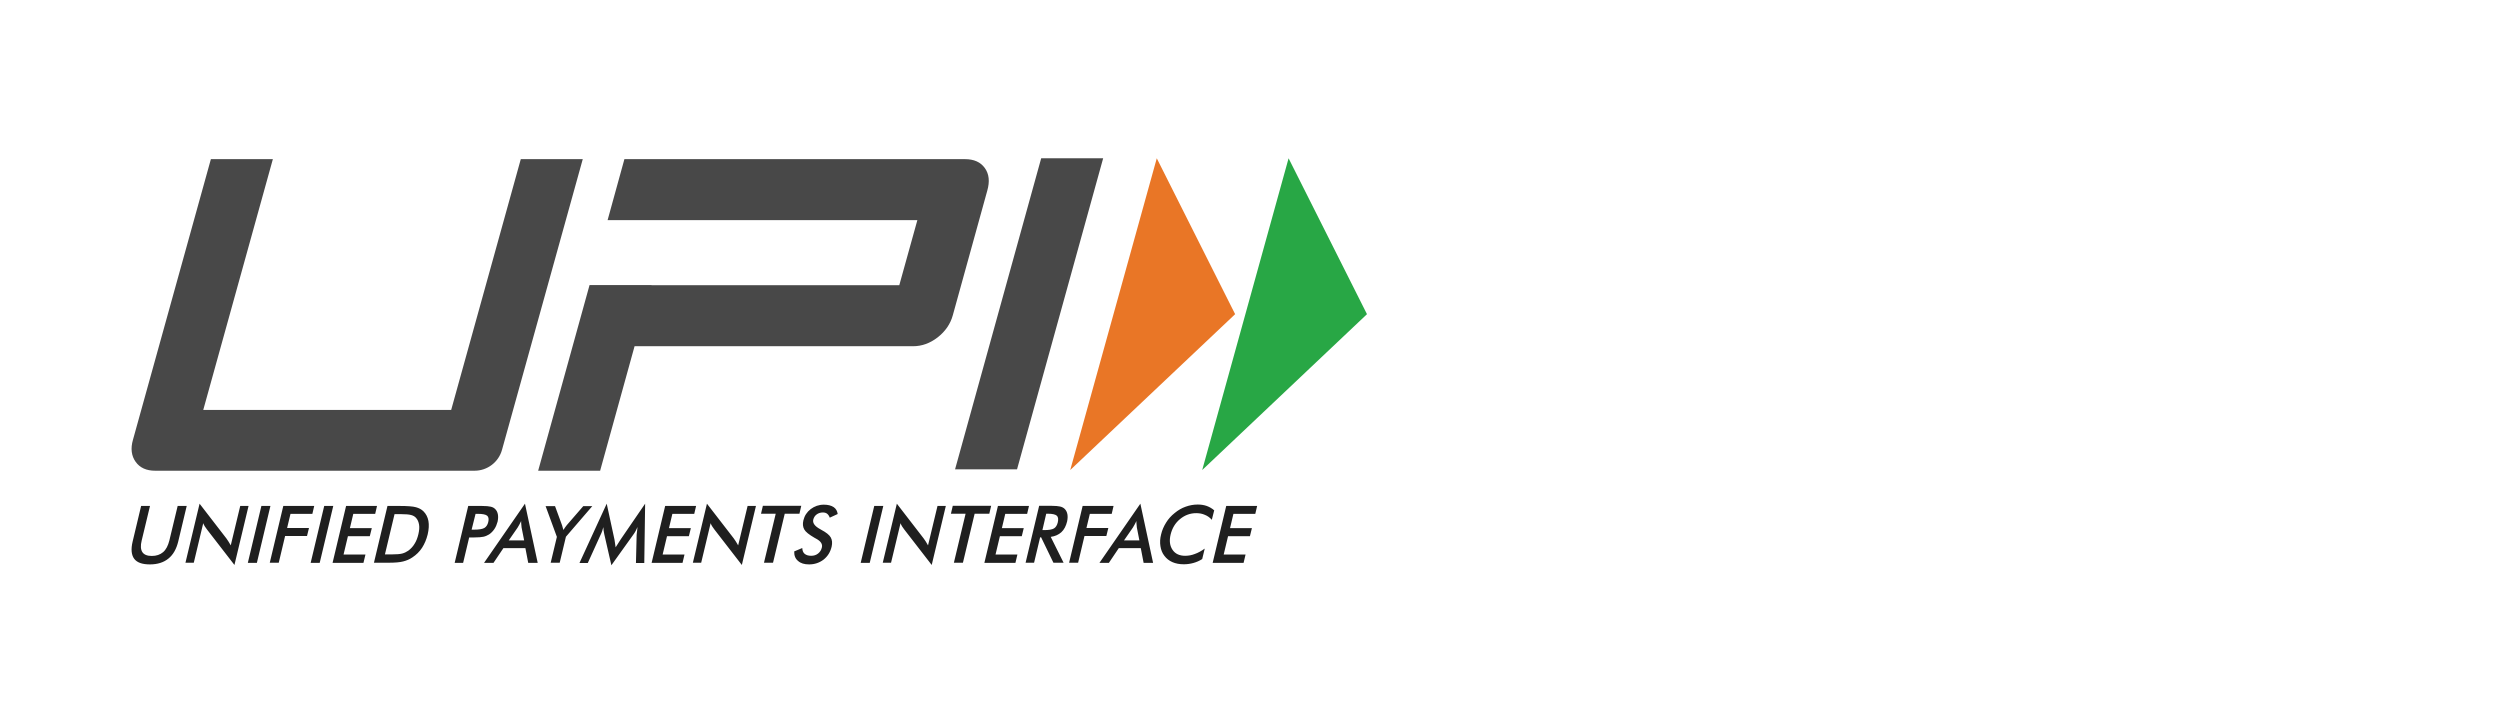
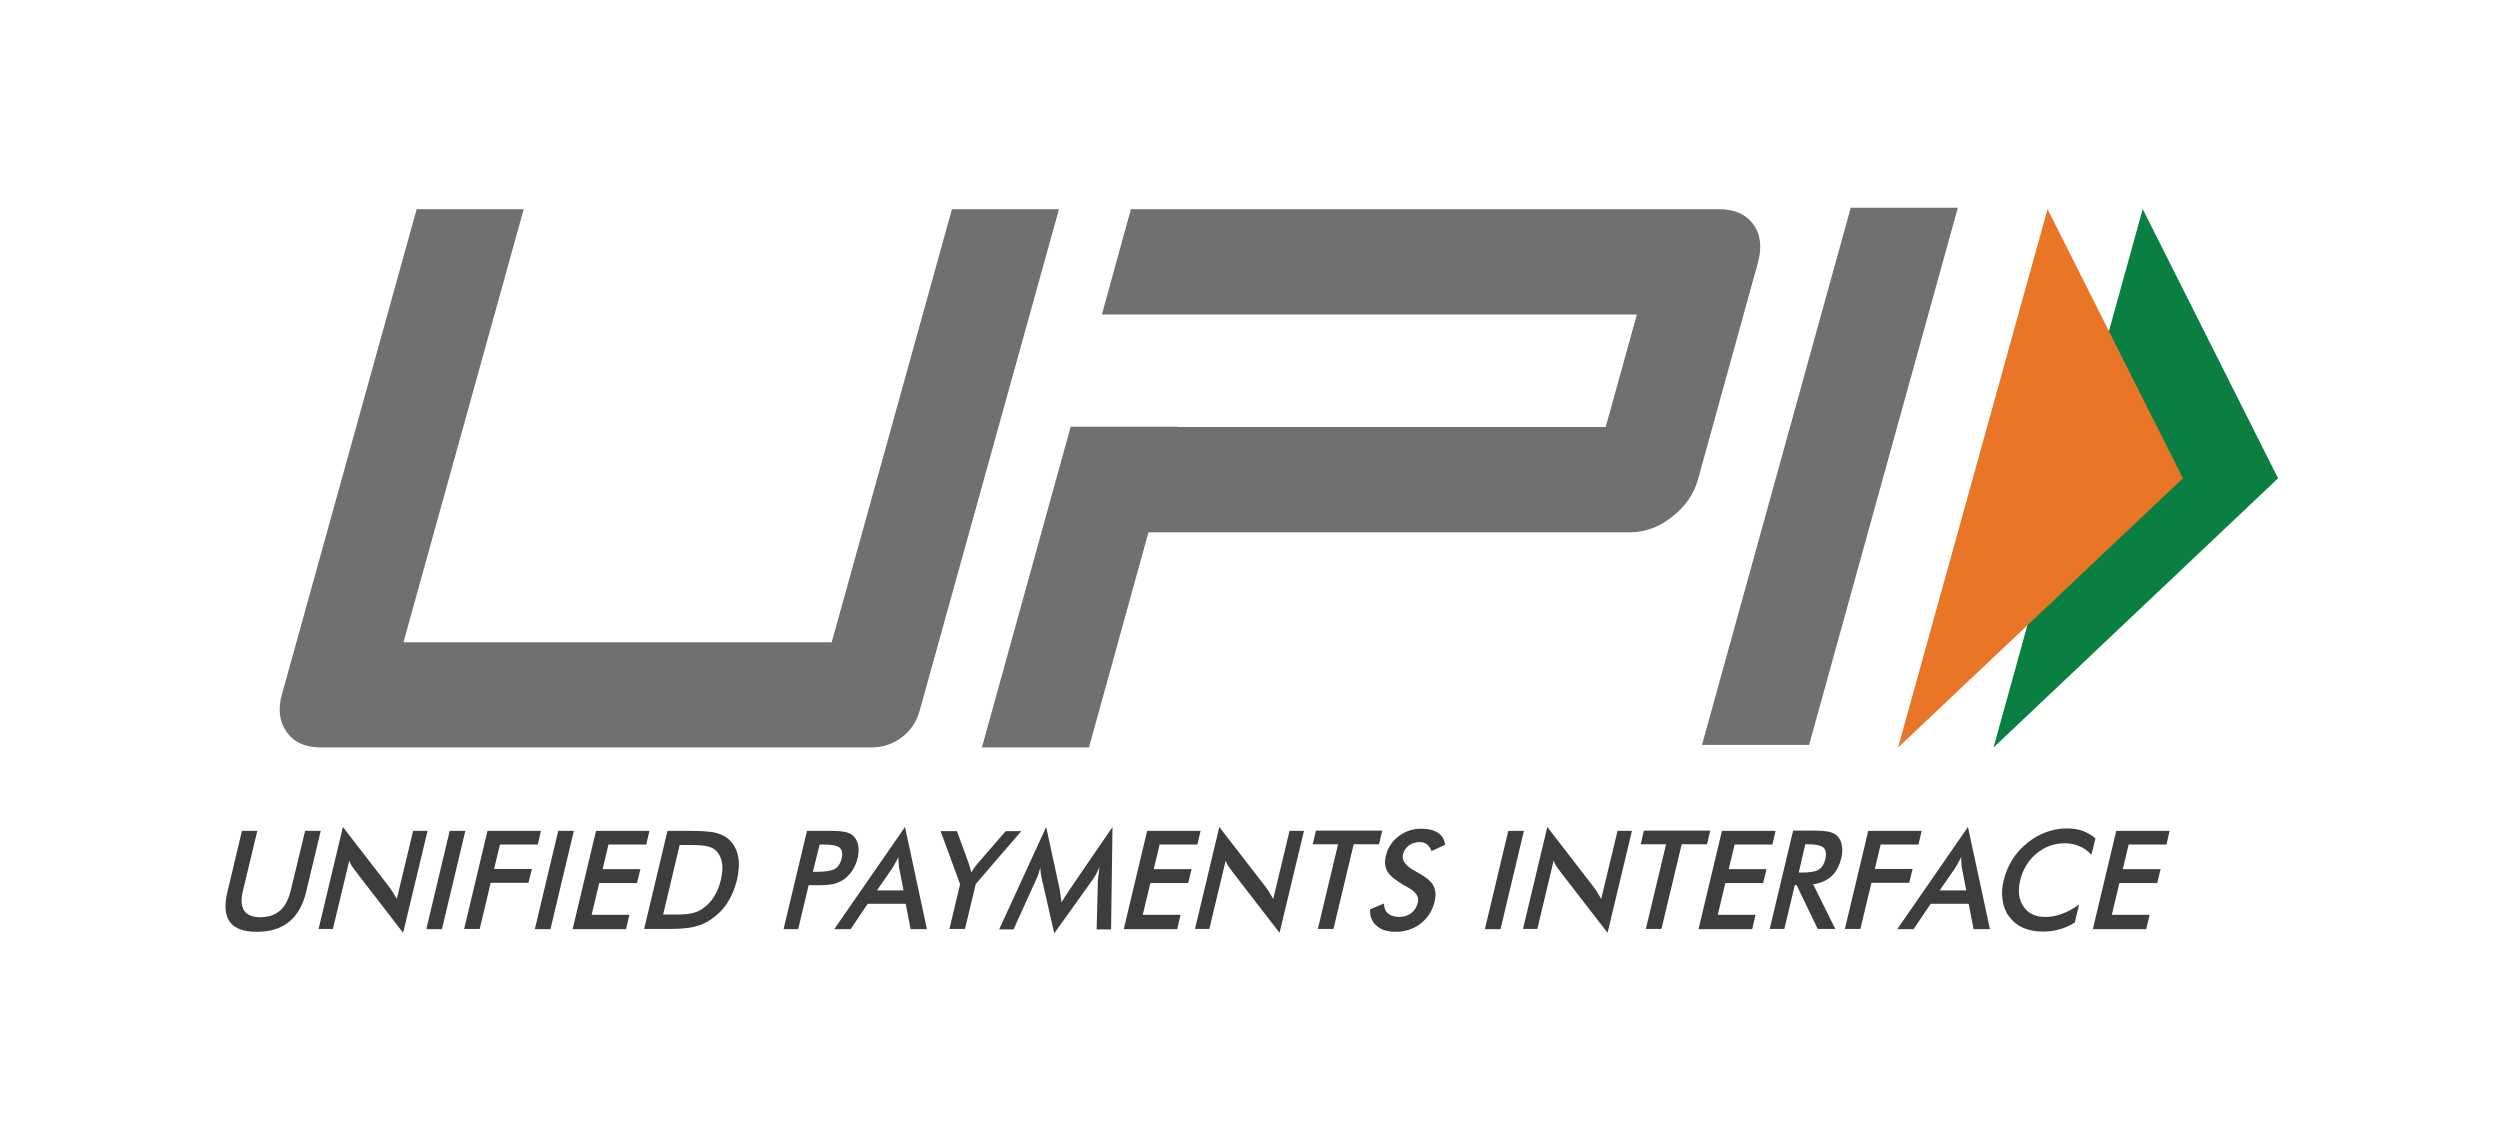
- <svg xmlns="http://www.w3.org/2000/svg" width="76" height="22" viewBox="0 0 76 22" fill="none">
-   <path d="M30.918 14.267H29.034L31.652 4.812H33.536L30.918 14.267ZM29.939 5.109C29.81 4.928 29.609 4.838 29.334 4.838H18.982L18.471 6.692H27.888L27.338 8.671H19.806V8.667H17.922L16.36 14.31H18.244L19.291 10.525H27.759C28.025 10.525 28.274 10.435 28.506 10.255C28.737 10.074 28.892 9.851 28.965 9.585L30.012 5.8C30.094 5.516 30.068 5.289 29.939 5.109ZM15.261 13.675C15.158 14.049 14.815 14.31 14.428 14.31H4.716C4.45 14.31 4.252 14.22 4.124 14.04C3.995 13.86 3.965 13.636 4.042 13.37L6.411 4.838H8.295L6.179 12.461H13.716L15.832 4.838H17.716L15.261 13.675Z" fill="#484848" />
-   <path d="M35.166 4.812L37.548 9.551L32.535 14.289L35.166 4.812Z" fill="#E97626" />
-   <path d="M39.173 4.812L41.556 9.551L36.547 14.289L39.173 4.812Z" fill="#28A745" />
-   <path d="M4.29 15.381H4.56L4.307 16.433C4.268 16.587 4.277 16.707 4.328 16.785C4.38 16.862 4.474 16.901 4.616 16.901C4.753 16.901 4.869 16.862 4.959 16.785C5.049 16.707 5.109 16.587 5.148 16.433L5.401 15.381H5.676L5.419 16.458C5.363 16.69 5.264 16.866 5.118 16.982C4.976 17.098 4.788 17.158 4.556 17.158C4.324 17.158 4.165 17.102 4.079 16.986C3.994 16.87 3.976 16.695 4.032 16.463L4.29 15.381ZM5.637 17.111L6.067 15.312L6.882 16.368C6.903 16.398 6.925 16.428 6.946 16.463C6.968 16.497 6.989 16.536 7.015 16.579L7.303 15.381H7.556L7.127 17.175L6.294 16.098L6.23 16.008C6.208 15.973 6.191 15.943 6.178 15.905L5.891 17.107H5.637V17.111ZM7.534 17.111L7.946 15.381H8.221L7.809 17.111H7.534ZM8.2 17.111L8.612 15.381H9.552L9.496 15.621H8.831L8.728 16.051H9.393L9.333 16.295H8.667L8.474 17.107H8.2V17.111ZM9.444 17.111L9.856 15.381H10.131L9.719 17.111H9.444ZM10.11 17.111L10.521 15.381H11.461L11.406 15.621H10.74L10.637 16.055H11.303L11.242 16.3H10.577L10.444 16.858H11.11L11.049 17.111H10.11ZM11.367 17.111L11.779 15.381H12.148C12.389 15.381 12.556 15.394 12.646 15.42C12.736 15.445 12.813 15.484 12.873 15.544C12.951 15.621 13.002 15.72 13.024 15.836C13.045 15.956 13.037 16.094 13.002 16.244C12.964 16.398 12.908 16.531 12.831 16.652C12.753 16.772 12.655 16.866 12.539 16.943C12.453 17.003 12.358 17.042 12.255 17.068C12.157 17.094 12.007 17.107 11.809 17.107H11.367V17.111ZM11.702 16.853H11.934C12.058 16.853 12.157 16.845 12.225 16.828C12.294 16.81 12.354 16.78 12.41 16.742C12.487 16.686 12.552 16.617 12.603 16.531C12.655 16.45 12.693 16.351 12.719 16.239C12.745 16.128 12.753 16.034 12.74 15.952C12.727 15.87 12.697 15.797 12.646 15.742C12.607 15.699 12.56 15.673 12.496 15.656C12.431 15.639 12.333 15.63 12.191 15.63H11.994L11.702 16.853ZM14.264 16.334L14.079 17.111H13.822L14.234 15.381H14.65C14.775 15.381 14.861 15.39 14.916 15.403C14.972 15.415 15.015 15.437 15.049 15.471C15.092 15.51 15.122 15.566 15.135 15.634C15.148 15.703 15.144 15.776 15.127 15.858C15.105 15.939 15.075 16.016 15.028 16.085C14.981 16.154 14.925 16.209 14.865 16.248C14.813 16.278 14.758 16.304 14.697 16.317C14.637 16.33 14.543 16.338 14.423 16.338H14.264V16.334ZM14.337 16.102H14.406C14.556 16.102 14.663 16.085 14.723 16.051C14.783 16.016 14.822 15.956 14.843 15.87C14.865 15.78 14.852 15.712 14.809 15.677C14.762 15.639 14.667 15.621 14.526 15.621H14.457L14.337 16.102ZM16.058 17.111L15.972 16.664H15.303L15.002 17.111H14.715L15.959 15.312L16.346 17.111H16.058ZM15.466 16.428H15.934L15.856 16.034C15.852 16.008 15.848 15.978 15.848 15.948C15.843 15.913 15.843 15.879 15.843 15.84C15.826 15.879 15.809 15.913 15.788 15.948C15.77 15.982 15.753 16.012 15.736 16.038L15.466 16.428ZM16.74 17.111L16.929 16.321L16.586 15.386H16.873L17.088 15.973C17.092 15.991 17.097 16.008 17.105 16.034C17.114 16.059 17.118 16.085 17.127 16.111L17.178 16.034C17.195 16.008 17.212 15.986 17.23 15.965L17.732 15.386H18.006L17.204 16.317L17.015 17.107H16.74V17.111ZM19.354 16.257C19.354 16.244 19.358 16.205 19.367 16.145C19.371 16.094 19.376 16.055 19.38 16.021C19.363 16.059 19.346 16.098 19.324 16.141C19.303 16.18 19.277 16.222 19.247 16.261L18.586 17.184L18.371 16.244C18.363 16.205 18.354 16.167 18.35 16.132C18.346 16.098 18.341 16.059 18.341 16.025C18.333 16.059 18.32 16.098 18.307 16.141C18.294 16.18 18.277 16.222 18.255 16.265L17.869 17.115H17.616L18.444 15.312L18.68 16.403C18.685 16.42 18.689 16.45 18.693 16.488C18.698 16.527 18.706 16.579 18.715 16.639C18.745 16.587 18.783 16.527 18.835 16.45C18.848 16.428 18.861 16.416 18.865 16.403L19.612 15.312L19.586 17.115H19.333L19.354 16.257ZM19.809 17.111L20.221 15.381H21.161L21.105 15.621H20.44L20.337 16.055H21.002L20.942 16.3H20.277L20.144 16.858H20.809L20.749 17.111H19.809ZM21.062 17.111L21.491 15.312L22.307 16.368C22.328 16.398 22.35 16.428 22.371 16.463C22.393 16.497 22.414 16.536 22.44 16.579L22.727 15.381H22.981L22.552 17.175L21.719 16.098L21.655 16.008C21.633 15.973 21.616 15.943 21.603 15.905L21.316 17.107H21.062V17.111ZM23.856 15.617L23.5 17.107H23.225L23.582 15.617H23.135L23.191 15.377H24.358L24.303 15.617H23.856ZM24.144 16.763L24.389 16.66C24.393 16.737 24.414 16.797 24.461 16.836C24.509 16.875 24.573 16.896 24.659 16.896C24.74 16.896 24.809 16.875 24.869 16.828C24.929 16.78 24.968 16.72 24.985 16.643C25.011 16.54 24.951 16.45 24.805 16.373C24.783 16.36 24.77 16.351 24.758 16.347C24.595 16.252 24.491 16.171 24.449 16.094C24.406 16.016 24.397 15.926 24.423 15.819C24.457 15.677 24.53 15.566 24.646 15.476C24.762 15.39 24.891 15.342 25.045 15.342C25.17 15.342 25.268 15.368 25.341 15.415C25.414 15.463 25.453 15.536 25.466 15.626L25.225 15.737C25.204 15.682 25.178 15.643 25.144 15.617C25.11 15.591 25.067 15.579 25.015 15.579C24.942 15.579 24.878 15.6 24.826 15.639C24.775 15.677 24.74 15.729 24.723 15.797C24.698 15.9 24.77 15.999 24.938 16.089C24.951 16.098 24.959 16.102 24.968 16.107C25.114 16.184 25.212 16.261 25.255 16.338C25.298 16.416 25.307 16.506 25.281 16.622C25.242 16.785 25.161 16.913 25.037 17.012C24.912 17.107 24.766 17.158 24.595 17.158C24.453 17.158 24.341 17.124 24.264 17.055C24.178 16.986 24.14 16.888 24.144 16.763ZM26.165 17.111L26.577 15.381H26.852L26.44 17.111H26.165ZM26.835 17.111L27.264 15.312L28.079 16.368C28.101 16.398 28.122 16.428 28.144 16.463C28.165 16.497 28.187 16.536 28.212 16.579L28.5 15.381H28.753L28.324 17.175L27.491 16.098L27.427 16.008C27.406 15.973 27.389 15.943 27.376 15.905L27.088 17.107H26.835V17.111ZM29.629 15.617L29.273 17.107H28.998L29.354 15.617H28.908L28.964 15.377H30.131L30.075 15.617H29.629ZM29.925 17.111L30.337 15.381H31.281L31.225 15.621H30.56L30.457 16.055H31.122L31.062 16.3H30.397L30.264 16.858H30.929L30.869 17.111H29.925ZM31.62 16.334L31.436 17.107H31.178L31.59 15.377H31.972C32.084 15.377 32.17 15.386 32.225 15.398C32.285 15.411 32.333 15.437 32.367 15.471C32.41 15.514 32.436 15.566 32.449 15.634C32.461 15.699 32.457 15.772 32.44 15.853C32.406 15.991 32.35 16.102 32.264 16.18C32.178 16.257 32.071 16.304 31.942 16.321L32.333 17.107H32.024L31.65 16.334H31.62ZM31.689 16.115H31.74C31.886 16.115 31.985 16.098 32.041 16.064C32.097 16.029 32.135 15.969 32.157 15.879C32.178 15.785 32.17 15.716 32.127 15.677C32.084 15.639 31.994 15.617 31.856 15.617H31.805L31.689 16.115ZM32.5 17.111L32.912 15.381H33.852L33.796 15.621H33.131L33.028 16.051H33.693L33.633 16.295H32.968L32.775 17.107H32.5V17.111ZM34.766 17.111L34.68 16.664H34.011L33.71 17.111H33.423L34.667 15.312L35.054 17.111H34.766ZM34.17 16.428H34.637L34.56 16.034C34.556 16.008 34.552 15.978 34.552 15.948C34.547 15.913 34.547 15.879 34.547 15.84C34.53 15.879 34.513 15.913 34.492 15.948C34.474 15.982 34.457 16.012 34.44 16.038L34.17 16.428ZM36.839 15.802C36.779 15.733 36.706 15.682 36.629 15.652C36.552 15.617 36.466 15.6 36.367 15.6C36.182 15.6 36.019 15.66 35.873 15.78C35.727 15.9 35.633 16.059 35.586 16.252C35.543 16.437 35.56 16.591 35.646 16.716C35.727 16.836 35.856 16.896 36.028 16.896C36.127 16.896 36.225 16.879 36.324 16.84C36.423 16.806 36.522 16.75 36.624 16.677L36.547 16.995C36.461 17.051 36.371 17.089 36.277 17.115C36.182 17.141 36.088 17.154 35.985 17.154C35.856 17.154 35.74 17.132 35.642 17.089C35.543 17.046 35.461 16.982 35.397 16.896C35.333 16.815 35.294 16.716 35.277 16.604C35.26 16.493 35.264 16.373 35.298 16.244C35.328 16.115 35.38 15.999 35.449 15.888C35.517 15.776 35.607 15.677 35.71 15.596C35.813 15.51 35.925 15.445 36.045 15.403C36.165 15.36 36.285 15.338 36.41 15.338C36.509 15.338 36.599 15.351 36.685 15.381C36.766 15.411 36.843 15.454 36.912 15.514L36.839 15.802ZM36.865 17.111L37.277 15.381H38.217L38.161 15.621H37.496L37.393 16.055H38.058L37.998 16.3H37.333L37.2 16.858H37.865L37.805 17.111H36.865Z" fill="#1F1F1F" />
+ <svg xmlns="http://www.w3.org/2000/svg" width="44" height="20" viewBox="0 0 44 20" fill="none">
+   <path d="M4.258 14.623H4.529L4.276 15.675C4.237 15.829 4.246 15.95 4.297 16.027C4.349 16.104 4.443 16.143 4.585 16.143C4.722 16.143 4.838 16.104 4.928 16.027C5.018 15.95 5.078 15.829 5.117 15.675L5.37 14.623H5.645L5.387 15.701C5.331 15.932 5.233 16.108 5.087 16.224C4.945 16.34 4.756 16.4 4.525 16.4C4.293 16.4 4.134 16.344 4.048 16.229C3.962 16.113 3.945 15.937 4.001 15.705L4.258 14.623ZM5.606 16.353L6.035 14.555L6.851 15.611C6.872 15.64 6.894 15.671 6.915 15.705C6.937 15.739 6.958 15.778 6.984 15.821L7.271 14.623H7.525L7.095 16.417L6.263 15.34L6.198 15.25C6.177 15.216 6.16 15.186 6.147 15.147L5.859 16.349H5.606V16.353ZM7.503 16.353L7.915 14.623H8.19L7.778 16.353H7.503ZM8.168 16.353L8.58 14.623H9.52L9.465 14.864H8.799L8.696 15.293H9.362L9.301 15.537H8.636L8.443 16.349H8.168V16.353ZM9.413 16.353L9.825 14.623H10.1L9.688 16.353H9.413ZM10.078 16.353L10.49 14.623H11.43L11.374 14.864H10.709L10.606 15.297H11.271L11.211 15.542H10.546L10.413 16.1H11.078L11.018 16.353H10.078ZM11.336 16.353L11.748 14.623H12.117C12.357 14.623 12.525 14.636 12.615 14.662C12.705 14.688 12.782 14.726 12.842 14.786C12.919 14.864 12.971 14.962 12.992 15.078C13.014 15.198 13.005 15.336 12.971 15.486C12.932 15.64 12.877 15.774 12.799 15.894C12.722 16.014 12.623 16.108 12.507 16.186C12.422 16.246 12.327 16.284 12.224 16.31C12.126 16.336 11.975 16.349 11.778 16.349H11.336V16.353ZM11.671 16.096H11.902C12.027 16.096 12.126 16.087 12.194 16.07C12.263 16.052 12.323 16.023 12.379 15.984C12.456 15.928 12.52 15.859 12.572 15.774C12.623 15.692 12.662 15.593 12.688 15.482C12.713 15.37 12.722 15.276 12.709 15.194C12.696 15.113 12.666 15.04 12.615 14.984C12.576 14.941 12.529 14.915 12.464 14.898C12.4 14.881 12.301 14.872 12.16 14.872H11.962L11.671 16.096ZM14.233 15.576L14.048 16.353H13.791L14.203 14.623H14.619C14.743 14.623 14.829 14.632 14.885 14.645C14.941 14.658 14.984 14.679 15.018 14.713C15.061 14.752 15.091 14.808 15.104 14.877C15.117 14.945 15.113 15.018 15.095 15.1C15.074 15.181 15.044 15.259 14.997 15.327C14.95 15.396 14.894 15.452 14.834 15.49C14.782 15.52 14.726 15.546 14.666 15.559C14.606 15.572 14.512 15.58 14.392 15.58H14.233V15.576ZM14.306 15.344H14.374C14.525 15.344 14.632 15.327 14.692 15.293C14.752 15.258 14.791 15.198 14.812 15.113C14.834 15.023 14.821 14.954 14.778 14.919C14.731 14.881 14.636 14.864 14.495 14.864H14.426L14.306 15.344ZM16.027 16.353L15.941 15.907H15.271L14.971 16.353H14.683L15.928 14.555L16.314 16.353H16.027ZM15.434 15.671H15.902L15.825 15.276C15.821 15.25 15.816 15.22 15.816 15.19C15.812 15.155 15.812 15.121 15.812 15.083C15.795 15.121 15.778 15.155 15.756 15.19C15.739 15.224 15.722 15.254 15.705 15.28L15.434 15.671ZM16.709 16.353L16.898 15.563L16.555 14.628H16.842L17.057 15.216C17.061 15.233 17.065 15.25 17.074 15.276C17.082 15.302 17.087 15.327 17.095 15.353L17.147 15.276C17.164 15.25 17.181 15.229 17.198 15.207L17.701 14.628H17.975L17.173 15.559L16.984 16.349H16.709V16.353ZM19.323 15.499C19.323 15.486 19.327 15.447 19.336 15.387C19.34 15.336 19.344 15.297 19.349 15.263C19.331 15.302 19.314 15.34 19.293 15.383C19.271 15.422 19.246 15.465 19.216 15.503L18.555 16.426L18.34 15.486C18.331 15.447 18.323 15.409 18.319 15.374C18.314 15.34 18.31 15.302 18.31 15.267C18.301 15.302 18.288 15.34 18.276 15.383C18.263 15.422 18.246 15.465 18.224 15.508L17.838 16.357H17.585L18.413 14.555L18.649 15.645C18.653 15.662 18.658 15.692 18.662 15.731C18.666 15.769 18.675 15.821 18.683 15.881C18.713 15.829 18.752 15.769 18.804 15.692C18.816 15.671 18.829 15.658 18.834 15.645L19.58 14.555L19.555 16.357H19.301L19.323 15.499ZM19.778 16.353L20.19 14.623H21.13L21.074 14.864H20.409L20.306 15.297H20.971L20.911 15.542H20.246L20.113 16.1H20.778L20.718 16.353H19.778ZM21.031 16.353L21.46 14.555L22.276 15.611C22.297 15.64 22.319 15.671 22.34 15.705C22.361 15.739 22.383 15.778 22.409 15.821L22.696 14.623H22.95L22.52 16.417L21.688 15.34L21.623 15.25C21.602 15.216 21.585 15.186 21.572 15.147L21.284 16.349H21.031V16.353ZM23.825 14.859L23.469 16.349H23.194L23.55 14.859H23.104L23.16 14.619H24.327L24.271 14.859H23.825ZM24.113 16.005L24.357 15.902C24.361 15.98 24.383 16.04 24.43 16.078C24.477 16.117 24.542 16.138 24.628 16.138C24.709 16.138 24.778 16.117 24.838 16.07C24.898 16.023 24.937 15.962 24.954 15.885C24.98 15.782 24.919 15.692 24.773 15.615C24.752 15.602 24.739 15.593 24.726 15.589C24.563 15.495 24.46 15.413 24.417 15.336C24.374 15.258 24.366 15.168 24.392 15.061C24.426 14.919 24.499 14.808 24.615 14.718C24.731 14.632 24.859 14.585 25.014 14.585C25.138 14.585 25.237 14.611 25.31 14.658C25.383 14.705 25.422 14.778 25.434 14.868L25.194 14.98C25.173 14.924 25.147 14.885 25.113 14.859C25.078 14.834 25.035 14.821 24.984 14.821C24.911 14.821 24.846 14.842 24.795 14.881C24.744 14.919 24.709 14.971 24.692 15.04C24.666 15.143 24.739 15.241 24.907 15.332C24.919 15.34 24.928 15.344 24.937 15.349C25.082 15.426 25.181 15.503 25.224 15.58C25.267 15.658 25.276 15.748 25.25 15.864C25.211 16.027 25.13 16.155 25.005 16.254C24.881 16.349 24.735 16.4 24.563 16.4C24.422 16.4 24.31 16.366 24.233 16.297C24.147 16.229 24.108 16.13 24.113 16.005ZM26.134 16.353L26.546 14.623H26.821L26.409 16.353H26.134ZM26.804 16.353L27.233 14.555L28.048 15.611C28.07 15.64 28.091 15.671 28.113 15.705C28.134 15.739 28.155 15.778 28.181 15.821L28.469 14.623H28.722L28.293 16.417L27.46 15.34L27.396 15.25C27.374 15.216 27.357 15.186 27.344 15.147L27.057 16.349H26.804V16.353ZM29.598 14.859L29.241 16.349H28.967L29.323 14.859H28.877L28.932 14.619H30.1L30.044 14.859H29.598ZM29.894 16.353L30.306 14.623H31.25L31.194 14.864H30.529L30.426 15.297H31.091L31.031 15.542H30.366L30.233 16.1H30.898L30.838 16.353H29.894ZM31.589 15.576L31.404 16.349H31.147L31.559 14.619H31.941C32.053 14.619 32.138 14.628 32.194 14.64C32.254 14.653 32.301 14.679 32.336 14.713C32.379 14.756 32.404 14.808 32.417 14.877C32.43 14.941 32.426 15.014 32.409 15.095C32.374 15.233 32.319 15.344 32.233 15.422C32.147 15.499 32.04 15.546 31.911 15.563L32.301 16.349H31.992L31.619 15.576H31.589ZM31.658 15.357H31.709C31.855 15.357 31.954 15.34 32.01 15.306C32.065 15.271 32.104 15.211 32.126 15.121C32.147 15.027 32.138 14.958 32.095 14.919C32.053 14.881 31.962 14.859 31.825 14.859H31.773L31.658 15.357ZM32.469 16.353L32.881 14.623H33.821L33.765 14.864H33.1L32.997 15.293H33.662L33.602 15.537H32.937L32.743 16.349H32.469V16.353ZM34.735 16.353L34.649 15.907H33.98L33.679 16.353H33.392L34.636 14.555L35.023 16.353H34.735ZM34.138 15.671H34.606L34.529 15.276C34.525 15.25 34.52 15.22 34.52 15.19C34.516 15.155 34.516 15.121 34.516 15.083C34.499 15.121 34.482 15.155 34.46 15.19C34.443 15.224 34.426 15.254 34.409 15.28L34.138 15.671ZM36.808 15.044C36.748 14.975 36.675 14.924 36.598 14.894C36.52 14.859 36.434 14.842 36.336 14.842C36.151 14.842 35.988 14.902 35.842 15.023C35.696 15.143 35.602 15.302 35.555 15.495C35.512 15.679 35.529 15.834 35.615 15.958C35.696 16.078 35.825 16.138 35.997 16.138C36.095 16.138 36.194 16.121 36.293 16.083C36.392 16.048 36.49 15.992 36.593 15.919L36.516 16.237C36.43 16.293 36.34 16.331 36.246 16.357C36.151 16.383 36.057 16.396 35.954 16.396C35.825 16.396 35.709 16.374 35.61 16.331C35.512 16.289 35.43 16.224 35.366 16.138C35.301 16.057 35.263 15.958 35.246 15.847C35.228 15.735 35.233 15.615 35.267 15.486C35.297 15.357 35.349 15.241 35.417 15.13C35.486 15.018 35.576 14.919 35.679 14.838C35.782 14.752 35.894 14.688 36.014 14.645C36.134 14.602 36.254 14.58 36.379 14.58C36.477 14.58 36.568 14.593 36.653 14.623C36.735 14.653 36.812 14.696 36.881 14.756L36.808 15.044ZM36.834 16.353L37.246 14.623H38.185L38.13 14.864H37.465L37.361 15.297H38.027L37.967 15.542H37.301L37.168 16.1H37.834L37.773 16.353H36.834Z" fill="#3D3D3C" />
+   <path d="M31.84 13.111H29.955L32.573 3.656H34.458L31.84 13.111ZM30.861 3.952C30.732 3.772 30.53 3.682 30.256 3.682H19.904L19.393 5.536H28.809L28.26 7.515H20.728V7.51H18.844L17.282 13.154H19.166L20.213 9.369H28.681C28.947 9.369 29.196 9.279 29.427 9.098C29.659 8.918 29.814 8.695 29.887 8.429L30.934 4.643C31.015 4.36 30.99 4.133 30.861 3.952ZM16.183 12.519C16.08 12.892 15.736 13.154 15.35 13.154H5.638C5.372 13.154 5.174 13.064 5.046 12.884C4.917 12.704 4.887 12.48 4.964 12.214L7.333 3.682H9.217L7.101 11.304H14.638L16.754 3.682H18.638L16.183 12.519Z" fill="#70706E" />
+   <path d="M37.712 3.68L40.094 8.418L35.086 13.156L37.712 3.68Z" fill="#098041" />
+   <path d="M36.037 3.68L38.419 8.418L33.406 13.156L36.037 3.68Z" fill="#E97626" />
</svg>
